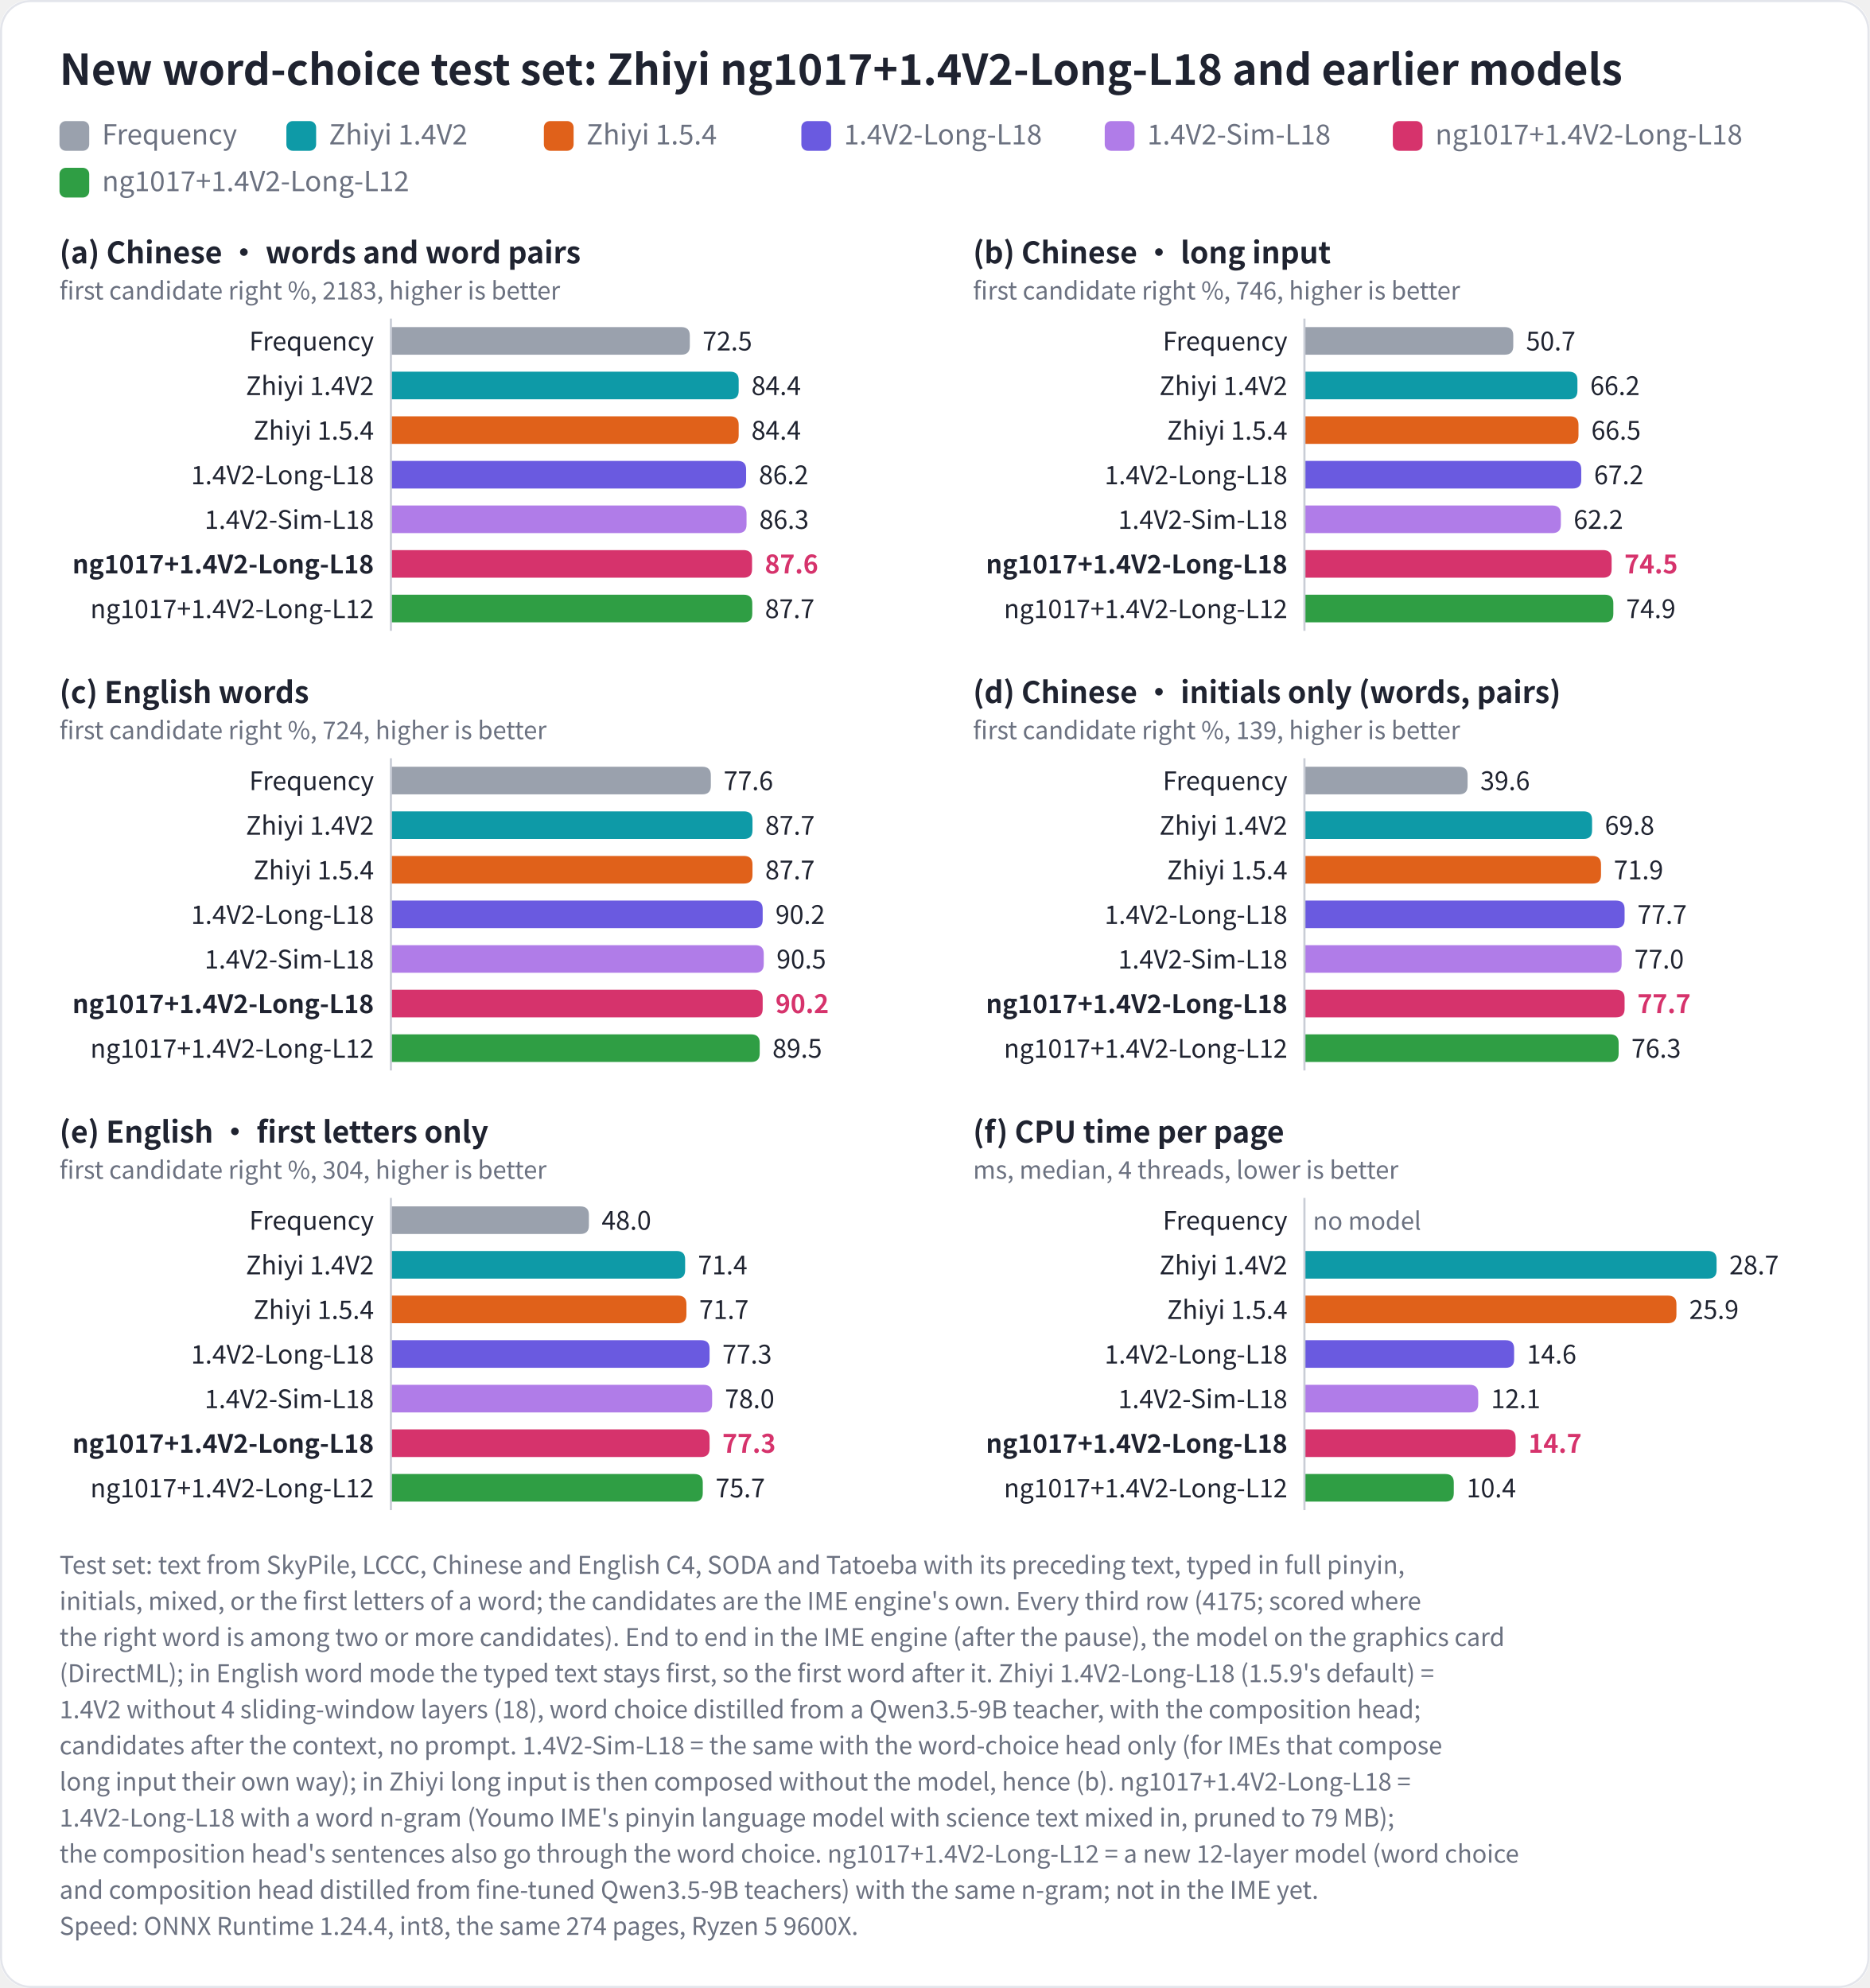
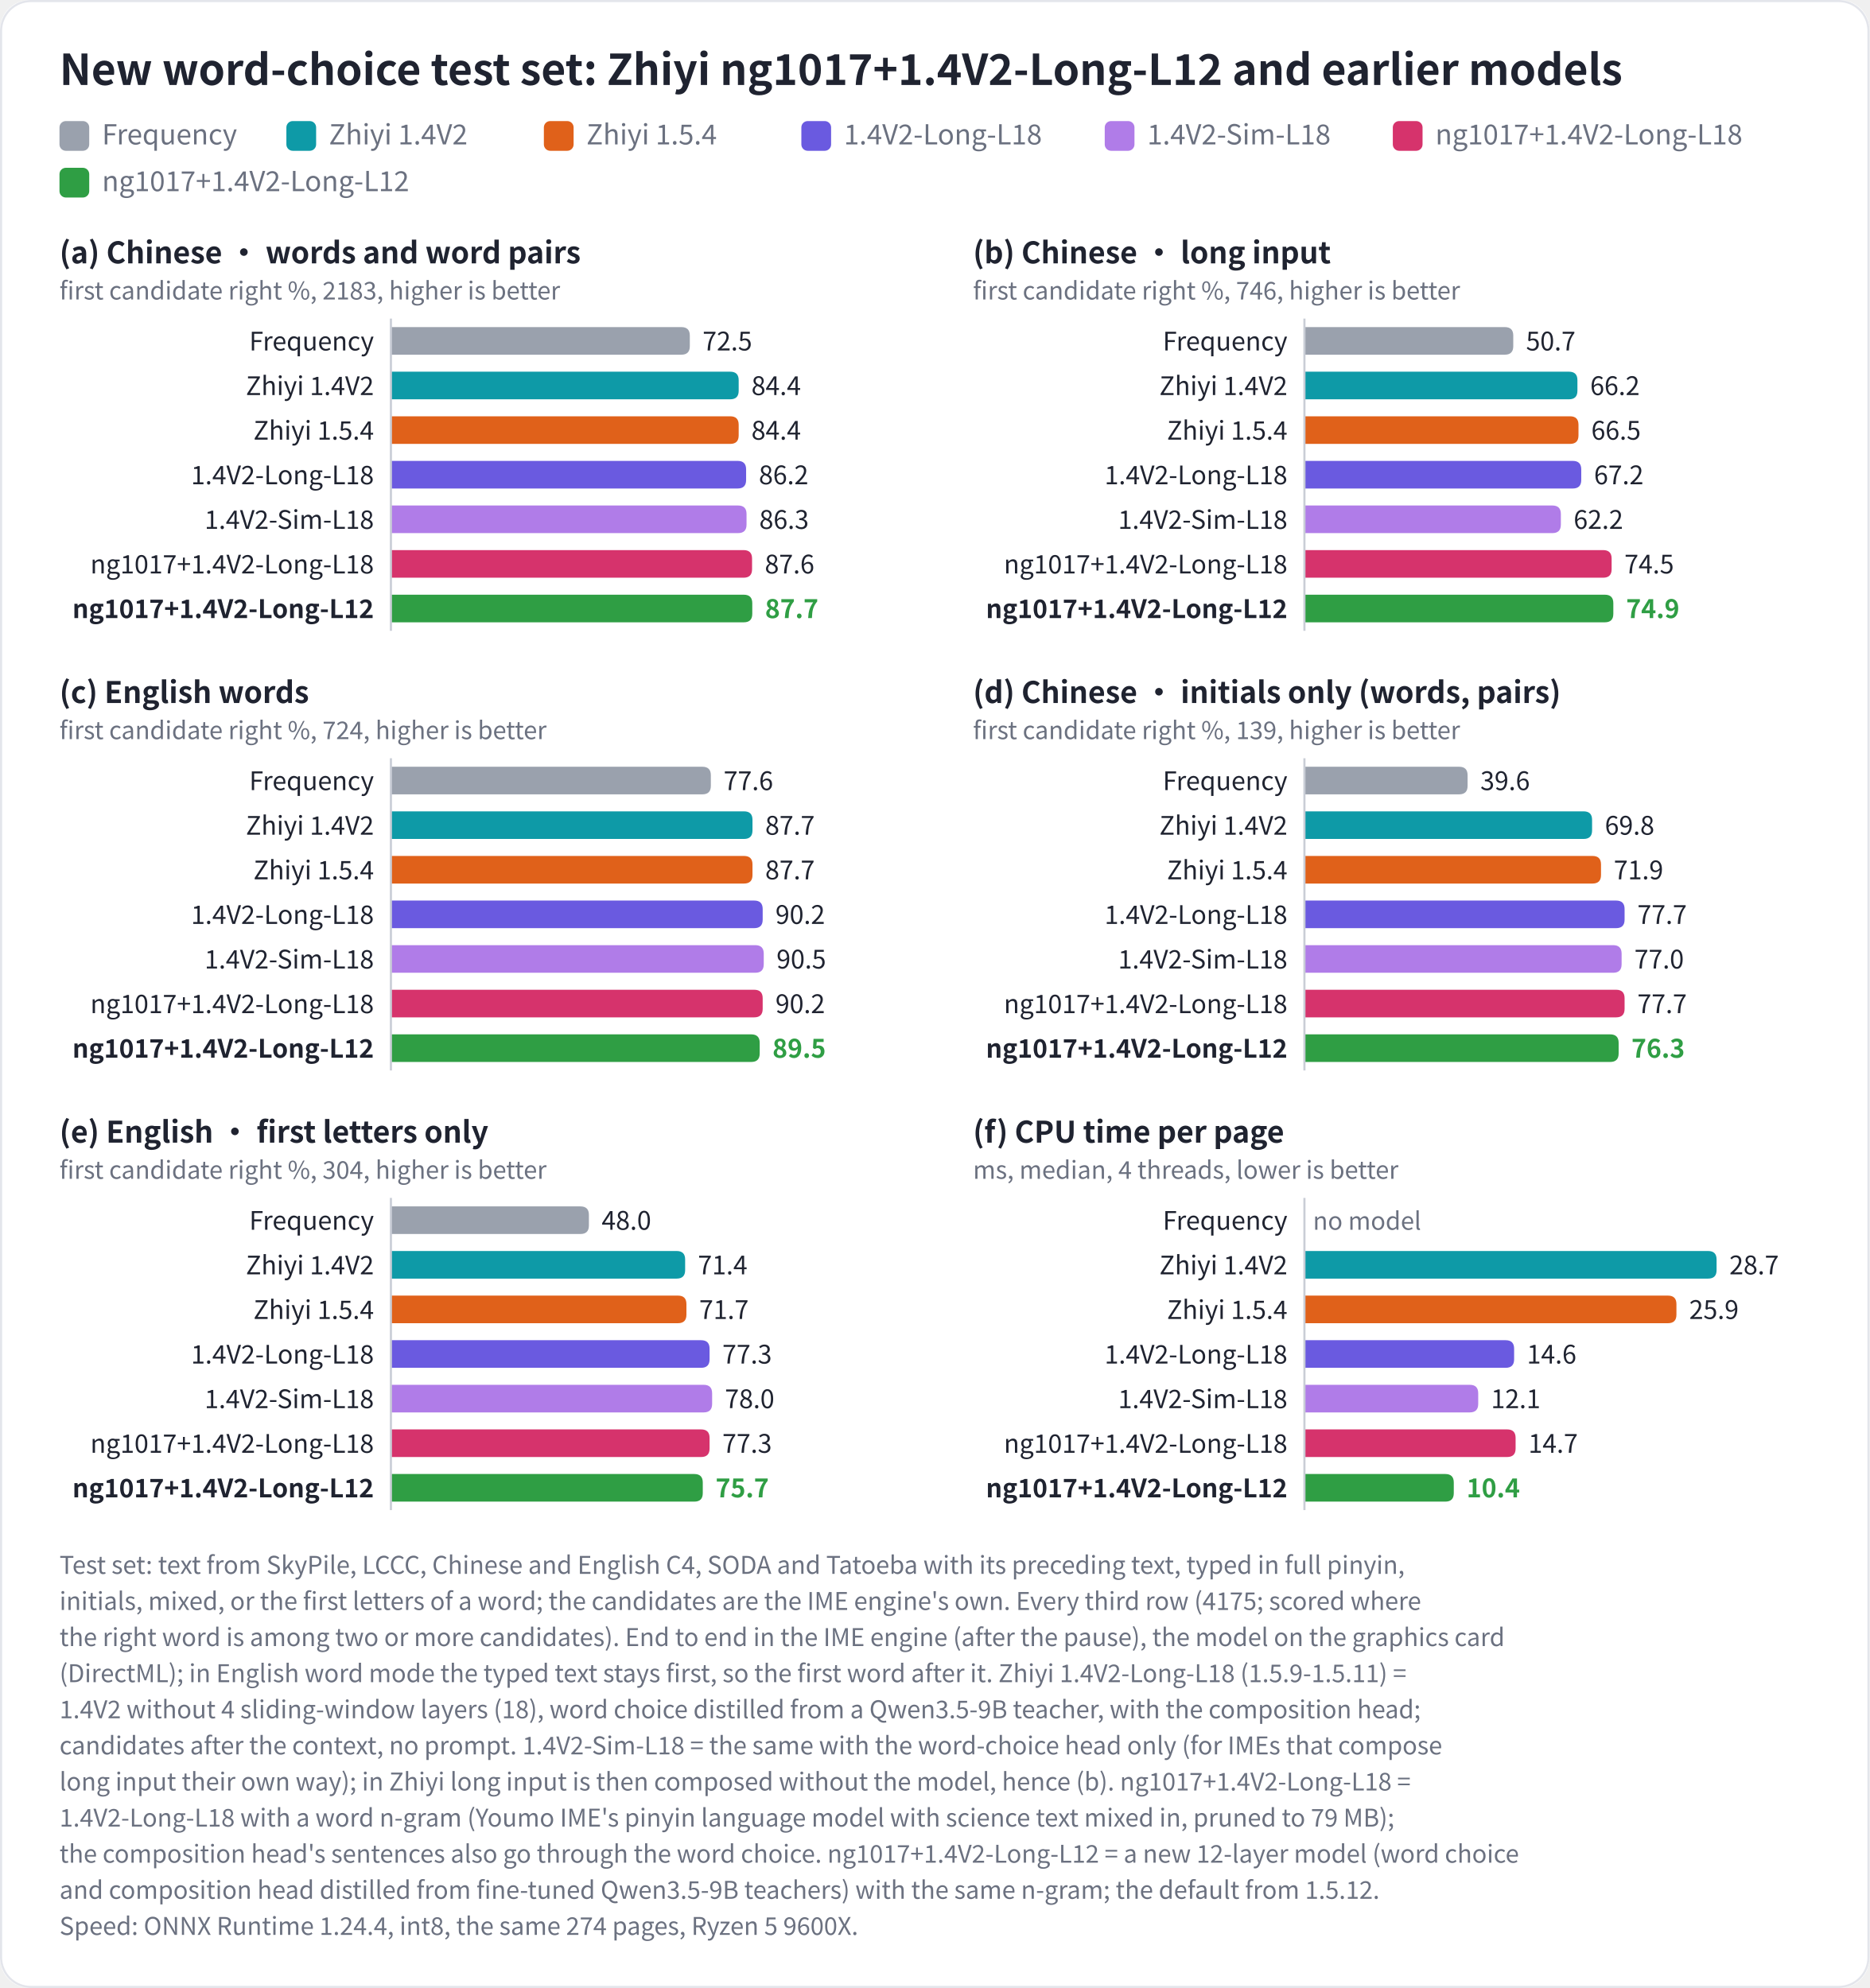
<svg xmlns="http://www.w3.org/2000/svg" width="880" height="936" viewBox="0 0 880 936" font-family="'Microsoft YaHei','PingFang SC','Noto Sans CJK SC','Segoe UI',sans-serif">
  <rect width="880" height="936" rx="14" fill="#FFFFFF" />
  <rect x="0.5" y="0.5" width="879" height="935" rx="14" fill="none" stroke="#E3E5EB" />
-   <text x="28" y="40" font-size="20" font-weight="700" fill="#1F2330">New word-choice test set: Zhiyi ng1017+1.4V2-Long-L18 and earlier models</text>
+   <text x="28" y="40" font-size="20" font-weight="700" fill="#1F2330">New word-choice test set: Zhiyi ng1017+1.4V2-Long-L12 and earlier models</text>
  <rect x="28" y="57" width="14" height="14" rx="3" fill="#9AA1AD" />
  <text x="48" y="68" font-size="13" fill="#6B7180">Frequency</text>
  <rect x="134.8" y="57" width="14" height="14" rx="3" fill="#0E9AA7" />
  <text x="154.8" y="68" font-size="13" fill="#6B7180">Zhiyi 1.4V2</text>
  <rect x="256.0" y="57" width="14" height="14" rx="3" fill="#E0611A" />
  <text x="276.0" y="68" font-size="13" fill="#6B7180">Zhiyi 1.5.4</text>
  <rect x="377.2" y="57" width="14" height="14" rx="3" fill="#6A5AE0" />
  <text x="397.2" y="68" font-size="13" fill="#6B7180">1.4V2-Long-L18</text>
  <rect x="520.0" y="57" width="14" height="14" rx="3" fill="#B07CE8" />
  <text x="540.0" y="68" font-size="13" fill="#6B7180">1.4V2-Sim-L18</text>
  <rect x="655.6" y="57" width="14" height="14" rx="3" fill="#D6336C" />
  <text x="675.6" y="68" font-size="13" fill="#6B7180">ng1017+1.4V2-Long-L18</text>
  <rect x="28" y="79" width="14" height="14" rx="3" fill="#2F9E44" />
  <text x="48" y="90" font-size="13" fill="#6B7180">ng1017+1.4V2-Long-L12</text>
  <text x="28" y="124" font-size="14" font-weight="700" fill="#1F2330">(a) Chinese · words and word pairs</text>
  <text x="28" y="141" font-size="11.5" fill="#6B7180">first candidate right %, 2183, higher is better</text>
  <text x="176" y="165" font-size="12" text-anchor="end" font-weight="400" fill="#1F2330">Frequency</text>
  <path d="M184,154 H320.7 Q324.7,154 324.7,158.0 V163.0 Q324.7,167 320.7,167 H184 Z" fill="#9AA1AD" />
  <text x="330.7" y="165" font-size="12" font-weight="400" fill="#1F2330">72.5</text>
  <text x="176" y="186" font-size="12" text-anchor="end" font-weight="400" fill="#1F2330">Zhiyi 1.4V2</text>
  <path d="M184,175 H343.7 Q347.7,175 347.7,179.0 V184.0 Q347.7,188 343.7,188 H184 Z" fill="#0E9AA7" />
  <text x="353.7" y="186" font-size="12" font-weight="400" fill="#1F2330">84.4</text>
  <text x="176" y="207" font-size="12" text-anchor="end" font-weight="400" fill="#1F2330">Zhiyi 1.5.4</text>
  <path d="M184,196 H343.7 Q347.7,196 347.7,200.0 V205.0 Q347.7,209 343.7,209 H184 Z" fill="#E0611A" />
  <text x="353.7" y="207" font-size="12" font-weight="400" fill="#1F2330">84.4</text>
  <text x="176" y="228" font-size="12" text-anchor="end" font-weight="400" fill="#1F2330">1.4V2-Long-L18</text>
  <path d="M184,217 H347.2 Q351.2,217 351.2,221.0 V226.0 Q351.2,230 347.2,230 H184 Z" fill="#6A5AE0" />
  <text x="357.2" y="228" font-size="12" font-weight="400" fill="#1F2330">86.2</text>
  <text x="176" y="249" font-size="12" text-anchor="end" font-weight="400" fill="#1F2330">1.4V2-Sim-L18</text>
  <path d="M184,238 H347.4 Q351.4,238 351.4,242.0 V247.0 Q351.4,251 347.4,251 H184 Z" fill="#B07CE8" />
  <text x="357.4" y="249" font-size="12" font-weight="400" fill="#1F2330">86.3</text>
-   <text x="176" y="270" font-size="12" text-anchor="end" font-weight="700" fill="#1F2330">ng1017+1.4V2-Long-L18</text>
+   <text x="176" y="270" font-size="12" text-anchor="end" font-weight="400" fill="#1F2330">ng1017+1.4V2-Long-L18</text>
  <path d="M184,259 H350.0 Q354.0,259 354.0,263.0 V268.0 Q354.0,272 350.0,272 H184 Z" fill="#D6336C" />
-   <text x="360.0" y="270" font-size="12" font-weight="700" fill="#D6336C">87.6</text>
-   <text x="176" y="291" font-size="12" text-anchor="end" font-weight="400" fill="#1F2330">ng1017+1.4V2-Long-L12</text>
+   <text x="360.0" y="270" font-size="12" font-weight="400" fill="#1F2330">87.6</text>
+   <text x="176" y="291" font-size="12" text-anchor="end" font-weight="700" fill="#1F2330">ng1017+1.4V2-Long-L12</text>
  <path d="M184,280 H350.1 Q354.1,280 354.1,284.0 V289.0 Q354.1,293 350.1,293 H184 Z" fill="#2F9E44" />
-   <text x="360.1" y="291" font-size="12" font-weight="400" fill="#1F2330">87.7</text>
+   <text x="360.1" y="291" font-size="12" font-weight="700" fill="#2F9E44">87.7</text>
  <line x1="184" y1="150" x2="184" y2="297" stroke="#C9CDD6" />
  <text x="458" y="124" font-size="14" font-weight="700" fill="#1F2330">(b) Chinese · long input</text>
  <text x="458" y="141" font-size="11.5" fill="#6B7180">first candidate right %, 746, higher is better</text>
  <text x="606" y="165" font-size="12" text-anchor="end" font-weight="400" fill="#1F2330">Frequency</text>
  <path d="M614,154 H708.3 Q712.3,154 712.3,158.0 V163.0 Q712.3,167 708.3,167 H614 Z" fill="#9AA1AD" />
  <text x="718.3" y="165" font-size="12" font-weight="400" fill="#1F2330">50.7</text>
  <text x="606" y="186" font-size="12" text-anchor="end" font-weight="400" fill="#1F2330">Zhiyi 1.4V2</text>
  <path d="M614,175 H738.5 Q742.5,175 742.5,179.0 V184.0 Q742.5,188 738.5,188 H614 Z" fill="#0E9AA7" />
  <text x="748.5" y="186" font-size="12" font-weight="400" fill="#1F2330">66.2</text>
  <text x="606" y="207" font-size="12" text-anchor="end" font-weight="400" fill="#1F2330">Zhiyi 1.5.4</text>
  <path d="M614,196 H739.0 Q743.0,196 743.0,200.0 V205.0 Q743.0,209 739.0,209 H614 Z" fill="#E0611A" />
  <text x="749.0" y="207" font-size="12" font-weight="400" fill="#1F2330">66.5</text>
  <text x="606" y="228" font-size="12" text-anchor="end" font-weight="400" fill="#1F2330">1.4V2-Long-L18</text>
  <path d="M614,217 H740.3 Q744.3,217 744.3,221.0 V226.0 Q744.3,230 740.3,230 H614 Z" fill="#6A5AE0" />
  <text x="750.3" y="228" font-size="12" font-weight="400" fill="#1F2330">67.2</text>
  <text x="606" y="249" font-size="12" text-anchor="end" font-weight="400" fill="#1F2330">1.4V2-Sim-L18</text>
  <path d="M614,238 H730.7 Q734.7,238 734.7,242.0 V247.0 Q734.7,251 730.7,251 H614 Z" fill="#B07CE8" />
  <text x="740.7" y="249" font-size="12" font-weight="400" fill="#1F2330">62.2</text>
-   <text x="606" y="270" font-size="12" text-anchor="end" font-weight="700" fill="#1F2330">ng1017+1.4V2-Long-L18</text>
+   <text x="606" y="270" font-size="12" text-anchor="end" font-weight="400" fill="#1F2330">ng1017+1.4V2-Long-L18</text>
  <path d="M614,259 H754.6 Q758.6,259 758.6,263.0 V268.0 Q758.6,272 754.6,272 H614 Z" fill="#D6336C" />
-   <text x="764.6" y="270" font-size="12" font-weight="700" fill="#D6336C">74.5</text>
-   <text x="606" y="291" font-size="12" text-anchor="end" font-weight="400" fill="#1F2330">ng1017+1.4V2-Long-L12</text>
+   <text x="764.6" y="270" font-size="12" font-weight="400" fill="#1F2330">74.5</text>
+   <text x="606" y="291" font-size="12" text-anchor="end" font-weight="700" fill="#1F2330">ng1017+1.4V2-Long-L12</text>
  <path d="M614,280 H755.4 Q759.4,280 759.4,284.0 V289.0 Q759.4,293 755.4,293 H614 Z" fill="#2F9E44" />
-   <text x="765.4" y="291" font-size="12" font-weight="400" fill="#1F2330">74.9</text>
+   <text x="765.4" y="291" font-size="12" font-weight="700" fill="#2F9E44">74.9</text>
  <line x1="614" y1="150" x2="614" y2="297" stroke="#C9CDD6" />
  <text x="28" y="331" font-size="14" font-weight="700" fill="#1F2330">(c) English words</text>
  <text x="28" y="348" font-size="11.5" fill="#6B7180">first candidate right %, 724, higher is better</text>
  <text x="176" y="372" font-size="12" text-anchor="end" font-weight="400" fill="#1F2330">Frequency</text>
  <path d="M184,361 H330.6 Q334.6,361 334.6,365.0 V370.0 Q334.6,374 330.6,374 H184 Z" fill="#9AA1AD" />
  <text x="340.6" y="372" font-size="12" font-weight="400" fill="#1F2330">77.6</text>
  <text x="176" y="393" font-size="12" text-anchor="end" font-weight="400" fill="#1F2330">Zhiyi 1.4V2</text>
  <path d="M184,382 H350.2 Q354.2,382 354.2,386.0 V391.0 Q354.2,395 350.2,395 H184 Z" fill="#0E9AA7" />
  <text x="360.2" y="393" font-size="12" font-weight="400" fill="#1F2330">87.7</text>
  <text x="176" y="414" font-size="12" text-anchor="end" font-weight="400" fill="#1F2330">Zhiyi 1.5.4</text>
  <path d="M184,403 H350.2 Q354.2,403 354.2,407.0 V412.0 Q354.2,416 350.2,416 H184 Z" fill="#E0611A" />
  <text x="360.2" y="414" font-size="12" font-weight="400" fill="#1F2330">87.7</text>
  <text x="176" y="435" font-size="12" text-anchor="end" font-weight="400" fill="#1F2330">1.4V2-Long-L18</text>
  <path d="M184,424 H355.0 Q359.0,424 359.0,428.0 V433.0 Q359.0,437 355.0,437 H184 Z" fill="#6A5AE0" />
  <text x="365.0" y="435" font-size="12" font-weight="400" fill="#1F2330">90.2</text>
  <text x="176" y="456" font-size="12" text-anchor="end" font-weight="400" fill="#1F2330">1.4V2-Sim-L18</text>
  <path d="M184,445 H355.5 Q359.5,445 359.5,449.0 V454.0 Q359.5,458 355.5,458 H184 Z" fill="#B07CE8" />
  <text x="365.5" y="456" font-size="12" font-weight="400" fill="#1F2330">90.5</text>
-   <text x="176" y="477" font-size="12" text-anchor="end" font-weight="700" fill="#1F2330">ng1017+1.4V2-Long-L18</text>
+   <text x="176" y="477" font-size="12" text-anchor="end" font-weight="400" fill="#1F2330">ng1017+1.4V2-Long-L18</text>
  <path d="M184,466 H355.0 Q359.0,466 359.0,470.0 V475.0 Q359.0,479 355.0,479 H184 Z" fill="#D6336C" />
-   <text x="365.0" y="477" font-size="12" font-weight="700" fill="#D6336C">90.2</text>
-   <text x="176" y="498" font-size="12" text-anchor="end" font-weight="400" fill="#1F2330">ng1017+1.4V2-Long-L12</text>
+   <text x="365.0" y="477" font-size="12" font-weight="400" fill="#1F2330">90.2</text>
+   <text x="176" y="498" font-size="12" text-anchor="end" font-weight="700" fill="#1F2330">ng1017+1.4V2-Long-L12</text>
  <path d="M184,487 H353.6 Q357.6,487 357.6,491.0 V496.0 Q357.6,500 353.6,500 H184 Z" fill="#2F9E44" />
-   <text x="363.6" y="498" font-size="12" font-weight="400" fill="#1F2330">89.5</text>
+   <text x="363.6" y="498" font-size="12" font-weight="700" fill="#2F9E44">89.5</text>
  <line x1="184" y1="357" x2="184" y2="504" stroke="#C9CDD6" />
  <text x="458" y="331" font-size="14" font-weight="700" fill="#1F2330">(d) Chinese · initials only (words, pairs)</text>
  <text x="458" y="348" font-size="11.5" fill="#6B7180">first candidate right %, 139, higher is better</text>
  <text x="606" y="372" font-size="12" text-anchor="end" font-weight="400" fill="#1F2330">Frequency</text>
  <path d="M614,361 H686.8 Q690.8,361 690.8,365.0 V370.0 Q690.8,374 686.8,374 H614 Z" fill="#9AA1AD" />
  <text x="696.8" y="372" font-size="12" font-weight="400" fill="#1F2330">39.6</text>
  <text x="606" y="393" font-size="12" text-anchor="end" font-weight="400" fill="#1F2330">Zhiyi 1.4V2</text>
  <path d="M614,382 H745.4 Q749.4,382 749.4,386.0 V391.0 Q749.4,395 745.4,395 H614 Z" fill="#0E9AA7" />
  <text x="755.4" y="393" font-size="12" font-weight="400" fill="#1F2330">69.8</text>
  <text x="606" y="414" font-size="12" text-anchor="end" font-weight="400" fill="#1F2330">Zhiyi 1.5.4</text>
  <path d="M614,403 H749.6 Q753.6,403 753.6,407.0 V412.0 Q753.6,416 749.6,416 H614 Z" fill="#E0611A" />
  <text x="759.6" y="414" font-size="12" font-weight="400" fill="#1F2330">71.9</text>
  <text x="606" y="435" font-size="12" text-anchor="end" font-weight="400" fill="#1F2330">1.4V2-Long-L18</text>
  <path d="M614,424 H760.7 Q764.7,424 764.7,428.0 V433.0 Q764.7,437 760.7,437 H614 Z" fill="#6A5AE0" />
  <text x="770.7" y="435" font-size="12" font-weight="400" fill="#1F2330">77.7</text>
  <text x="606" y="456" font-size="12" text-anchor="end" font-weight="400" fill="#1F2330">1.4V2-Sim-L18</text>
  <path d="M614,445 H759.3 Q763.3,445 763.3,449.0 V454.0 Q763.3,458 759.3,458 H614 Z" fill="#B07CE8" />
  <text x="769.3" y="456" font-size="12" font-weight="400" fill="#1F2330">77.0</text>
-   <text x="606" y="477" font-size="12" text-anchor="end" font-weight="700" fill="#1F2330">ng1017+1.4V2-Long-L18</text>
+   <text x="606" y="477" font-size="12" text-anchor="end" font-weight="400" fill="#1F2330">ng1017+1.4V2-Long-L18</text>
  <path d="M614,466 H760.7 Q764.7,466 764.7,470.0 V475.0 Q764.7,479 760.7,479 H614 Z" fill="#D6336C" />
-   <text x="770.7" y="477" font-size="12" font-weight="700" fill="#D6336C">77.7</text>
-   <text x="606" y="498" font-size="12" text-anchor="end" font-weight="400" fill="#1F2330">ng1017+1.4V2-Long-L12</text>
+   <text x="770.7" y="477" font-size="12" font-weight="400" fill="#1F2330">77.7</text>
+   <text x="606" y="498" font-size="12" text-anchor="end" font-weight="700" fill="#1F2330">ng1017+1.4V2-Long-L12</text>
  <path d="M614,487 H757.9 Q761.9,487 761.9,491.0 V496.0 Q761.9,500 757.9,500 H614 Z" fill="#2F9E44" />
-   <text x="767.9" y="498" font-size="12" font-weight="400" fill="#1F2330">76.3</text>
+   <text x="767.9" y="498" font-size="12" font-weight="700" fill="#2F9E44">76.3</text>
  <line x1="614" y1="357" x2="614" y2="504" stroke="#C9CDD6" />
  <text x="28" y="538" font-size="14" font-weight="700" fill="#1F2330">(e) English · first letters only</text>
  <text x="28" y="555" font-size="11.5" fill="#6B7180">first candidate right %, 304, higher is better</text>
  <text x="176" y="579" font-size="12" text-anchor="end" font-weight="400" fill="#1F2330">Frequency</text>
  <path d="M184,568 H273.2 Q277.2,568 277.2,572.0 V577.0 Q277.2,581 273.2,581 H184 Z" fill="#9AA1AD" />
  <text x="283.2" y="579" font-size="12" font-weight="400" fill="#1F2330">48.0</text>
  <text x="176" y="600" font-size="12" text-anchor="end" font-weight="400" fill="#1F2330">Zhiyi 1.4V2</text>
  <path d="M184,589 H318.5 Q322.5,589 322.5,593.0 V598.0 Q322.5,602 318.5,602 H184 Z" fill="#0E9AA7" />
  <text x="328.5" y="600" font-size="12" font-weight="400" fill="#1F2330">71.4</text>
  <text x="176" y="621" font-size="12" text-anchor="end" font-weight="400" fill="#1F2330">Zhiyi 1.5.4</text>
  <path d="M184,610 H319.1 Q323.1,610 323.1,614.0 V619.0 Q323.1,623 319.1,623 H184 Z" fill="#E0611A" />
  <text x="329.1" y="621" font-size="12" font-weight="400" fill="#1F2330">71.7</text>
  <text x="176" y="642" font-size="12" text-anchor="end" font-weight="400" fill="#1F2330">1.4V2-Long-L18</text>
  <path d="M184,631 H330.0 Q334.0,631 334.0,635.0 V640.0 Q334.0,644 330.0,644 H184 Z" fill="#6A5AE0" />
  <text x="340.0" y="642" font-size="12" font-weight="400" fill="#1F2330">77.3</text>
  <text x="176" y="663" font-size="12" text-anchor="end" font-weight="400" fill="#1F2330">1.4V2-Sim-L18</text>
  <path d="M184,652 H331.2 Q335.2,652 335.2,656.0 V661.0 Q335.2,665 331.2,665 H184 Z" fill="#B07CE8" />
  <text x="341.2" y="663" font-size="12" font-weight="400" fill="#1F2330">78.0</text>
-   <text x="176" y="684" font-size="12" text-anchor="end" font-weight="700" fill="#1F2330">ng1017+1.4V2-Long-L18</text>
+   <text x="176" y="684" font-size="12" text-anchor="end" font-weight="400" fill="#1F2330">ng1017+1.4V2-Long-L18</text>
  <path d="M184,673 H330.0 Q334.0,673 334.0,677.0 V682.0 Q334.0,686 330.0,686 H184 Z" fill="#D6336C" />
-   <text x="340.0" y="684" font-size="12" font-weight="700" fill="#D6336C">77.3</text>
-   <text x="176" y="705" font-size="12" text-anchor="end" font-weight="400" fill="#1F2330">ng1017+1.4V2-Long-L12</text>
+   <text x="340.0" y="684" font-size="12" font-weight="400" fill="#1F2330">77.3</text>
+   <text x="176" y="705" font-size="12" text-anchor="end" font-weight="700" fill="#1F2330">ng1017+1.4V2-Long-L12</text>
  <path d="M184,694 H326.8 Q330.8,694 330.8,698.0 V703.0 Q330.8,707 326.8,707 H184 Z" fill="#2F9E44" />
-   <text x="336.8" y="705" font-size="12" font-weight="400" fill="#1F2330">75.7</text>
+   <text x="336.8" y="705" font-size="12" font-weight="700" fill="#2F9E44">75.7</text>
  <line x1="184" y1="564" x2="184" y2="711" stroke="#C9CDD6" />
  <text x="458" y="538" font-size="14" font-weight="700" fill="#1F2330">(f) CPU time per page</text>
  <text x="458" y="555" font-size="11.5" fill="#6B7180">ms, median, 4 threads, lower is better</text>
  <text x="606" y="579" font-size="12" text-anchor="end" font-weight="400" fill="#1F2330">Frequency</text>
  <text x="618" y="579" font-size="11.5" fill="#6B7180">no model</text>
  <text x="606" y="600" font-size="12" text-anchor="end" font-weight="400" fill="#1F2330">Zhiyi 1.4V2</text>
  <path d="M614,589 H804.0 Q808.0,589 808.0,593.0 V598.0 Q808.0,602 804.0,602 H614 Z" fill="#0E9AA7" />
  <text x="814.0" y="600" font-size="12" font-weight="400" fill="#1F2330">28.7</text>
  <text x="606" y="621" font-size="12" text-anchor="end" font-weight="400" fill="#1F2330">Zhiyi 1.5.4</text>
  <path d="M614,610 H785.1 Q789.1,610 789.1,614.0 V619.0 Q789.1,623 785.1,623 H614 Z" fill="#E0611A" />
  <text x="795.1" y="621" font-size="12" font-weight="400" fill="#1F2330">25.9</text>
  <text x="606" y="642" font-size="12" text-anchor="end" font-weight="400" fill="#1F2330">1.4V2-Long-L18</text>
  <path d="M614,631 H708.7 Q712.7,631 712.7,635.0 V640.0 Q712.7,644 708.7,644 H614 Z" fill="#6A5AE0" />
  <text x="718.7" y="642" font-size="12" font-weight="400" fill="#1F2330">14.6</text>
  <text x="606" y="663" font-size="12" text-anchor="end" font-weight="400" fill="#1F2330">1.4V2-Sim-L18</text>
  <path d="M614,652 H691.8 Q695.8,652 695.8,656.0 V661.0 Q695.8,665 691.8,665 H614 Z" fill="#B07CE8" />
  <text x="701.8" y="663" font-size="12" font-weight="400" fill="#1F2330">12.1</text>
-   <text x="606" y="684" font-size="12" text-anchor="end" font-weight="700" fill="#1F2330">ng1017+1.4V2-Long-L18</text>
+   <text x="606" y="684" font-size="12" text-anchor="end" font-weight="400" fill="#1F2330">ng1017+1.4V2-Long-L18</text>
  <path d="M614,673 H709.4 Q713.4,673 713.4,677.0 V682.0 Q713.4,686 709.4,686 H614 Z" fill="#D6336C" />
-   <text x="719.4" y="684" font-size="12" font-weight="700" fill="#D6336C">14.7</text>
-   <text x="606" y="705" font-size="12" text-anchor="end" font-weight="400" fill="#1F2330">ng1017+1.4V2-Long-L12</text>
+   <text x="719.4" y="684" font-size="12" font-weight="400" fill="#1F2330">14.7</text>
+   <text x="606" y="705" font-size="12" text-anchor="end" font-weight="700" fill="#1F2330">ng1017+1.4V2-Long-L12</text>
  <path d="M614,694 H680.3 Q684.3,694 684.3,698.0 V703.0 Q684.3,707 680.3,707 H614 Z" fill="#2F9E44" />
-   <text x="690.3" y="705" font-size="12" font-weight="400" fill="#1F2330">10.4</text>
+   <text x="690.3" y="705" font-size="12" font-weight="700" fill="#2F9E44">10.4</text>
  <line x1="614" y1="564" x2="614" y2="711" stroke="#C9CDD6" />
  <text x="28" y="741" font-size="11.5" fill="#6B7180">Test set: text from SkyPile, LCCC, Chinese and English C4, SODA and Tatoeba with its preceding text, typed in full pinyin,</text>
  <text x="28" y="758" font-size="11.5" fill="#6B7180">initials, mixed, or the first letters of a word; the candidates are the IME engine's own. Every third row (4175; scored where</text>
  <text x="28" y="775" font-size="11.5" fill="#6B7180">the right word is among two or more candidates). End to end in the IME engine (after the pause), the model on the graphics card</text>
-   <text x="28" y="792" font-size="11.5" fill="#6B7180">(DirectML); in English word mode the typed text stays first, so the first word after it. Zhiyi 1.4V2-Long-L18 (1.5.9's default) =</text>
+   <text x="28" y="792" font-size="11.5" fill="#6B7180">(DirectML); in English word mode the typed text stays first, so the first word after it. Zhiyi 1.4V2-Long-L18 (1.5.9-1.5.11) =</text>
  <text x="28" y="809" font-size="11.5" fill="#6B7180">1.4V2 without 4 sliding-window layers (18), word choice distilled from a Qwen3.5-9B teacher, with the composition head;</text>
  <text x="28" y="826" font-size="11.5" fill="#6B7180">candidates after the context, no prompt. 1.4V2-Sim-L18 = the same with the word-choice head only (for IMEs that compose</text>
  <text x="28" y="843" font-size="11.5" fill="#6B7180">long input their own way); in Zhiyi long input is then composed without the model, hence (b). ng1017+1.4V2-Long-L18 =</text>
  <text x="28" y="860" font-size="11.5" fill="#6B7180">1.4V2-Long-L18 with a word n-gram (Youmo IME's pinyin language model with science text mixed in, pruned to 79 MB);</text>
  <text x="28" y="877" font-size="11.5" fill="#6B7180">the composition head's sentences also go through the word choice. ng1017+1.4V2-Long-L12 = a new 12-layer model (word choice</text>
-   <text x="28" y="894" font-size="11.5" fill="#6B7180">and composition head distilled from fine-tuned Qwen3.5-9B teachers) with the same n-gram; not in the IME yet.</text>
+   <text x="28" y="894" font-size="11.5" fill="#6B7180">and composition head distilled from fine-tuned Qwen3.5-9B teachers) with the same n-gram; the default from 1.5.12.</text>
  <text x="28" y="911" font-size="11.5" fill="#6B7180">Speed: ONNX Runtime 1.24.4, int8, the same 274 pages, Ryzen 5 9600X.</text>
</svg>
